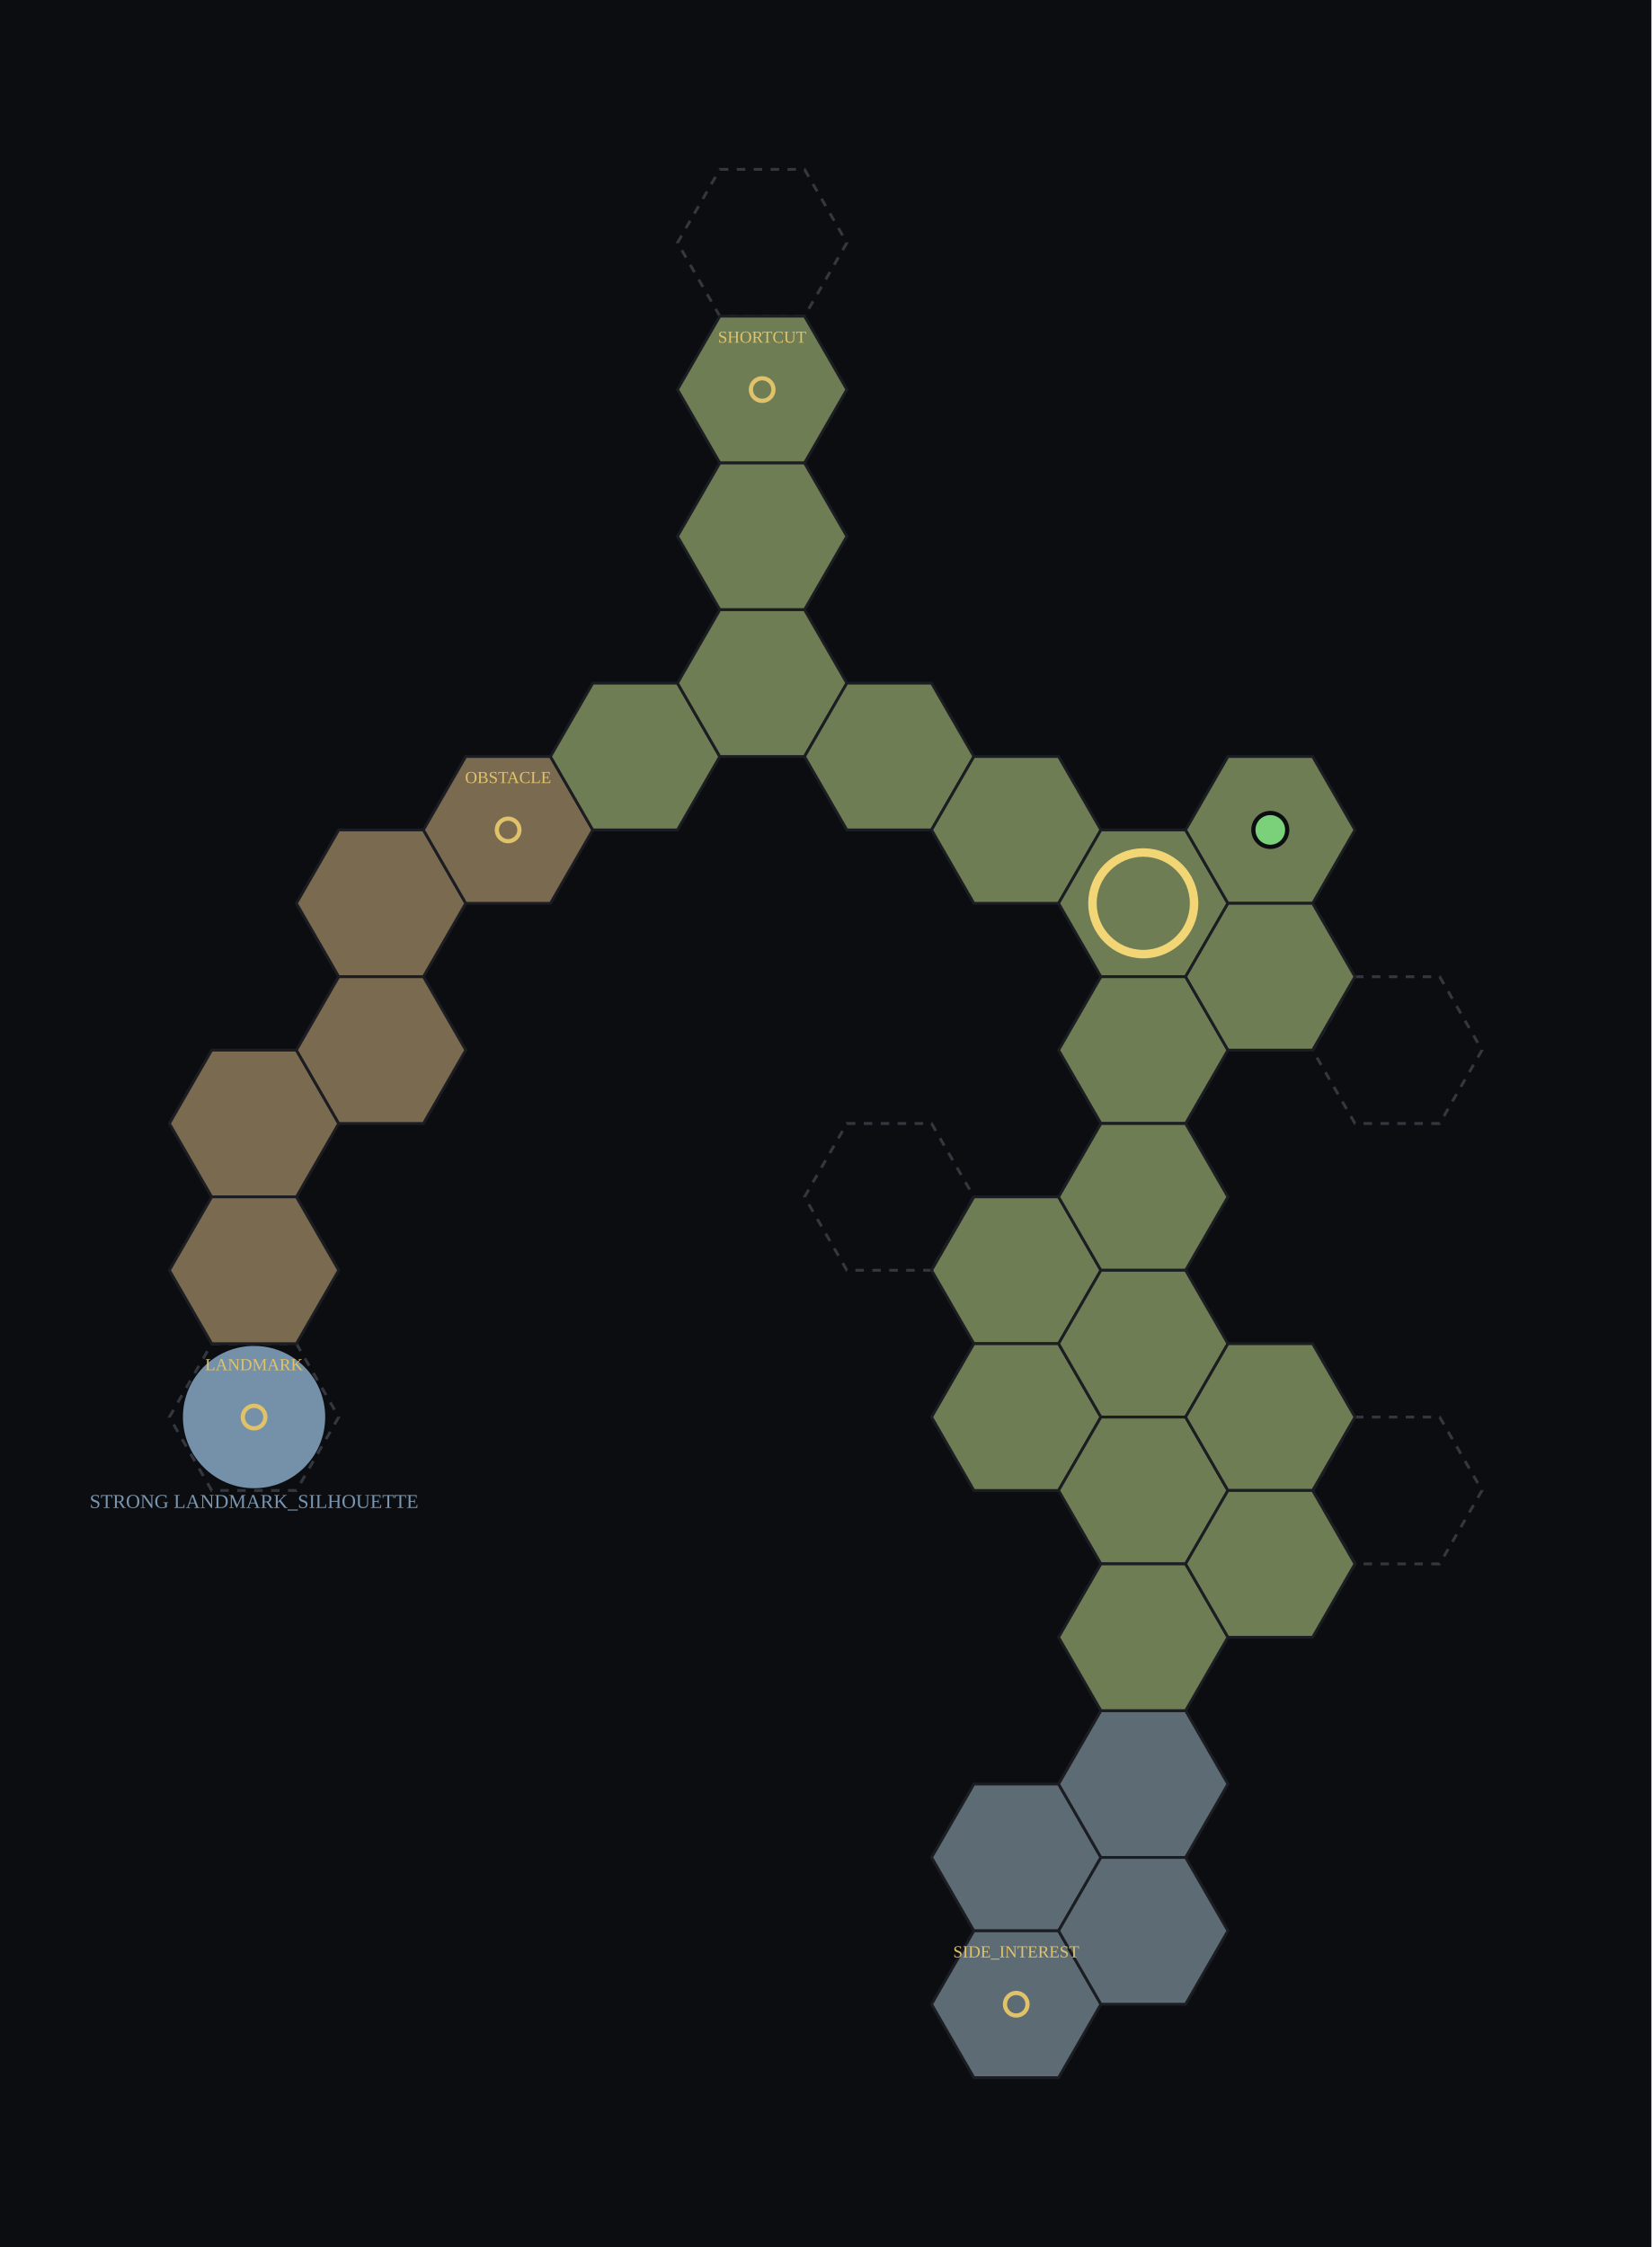
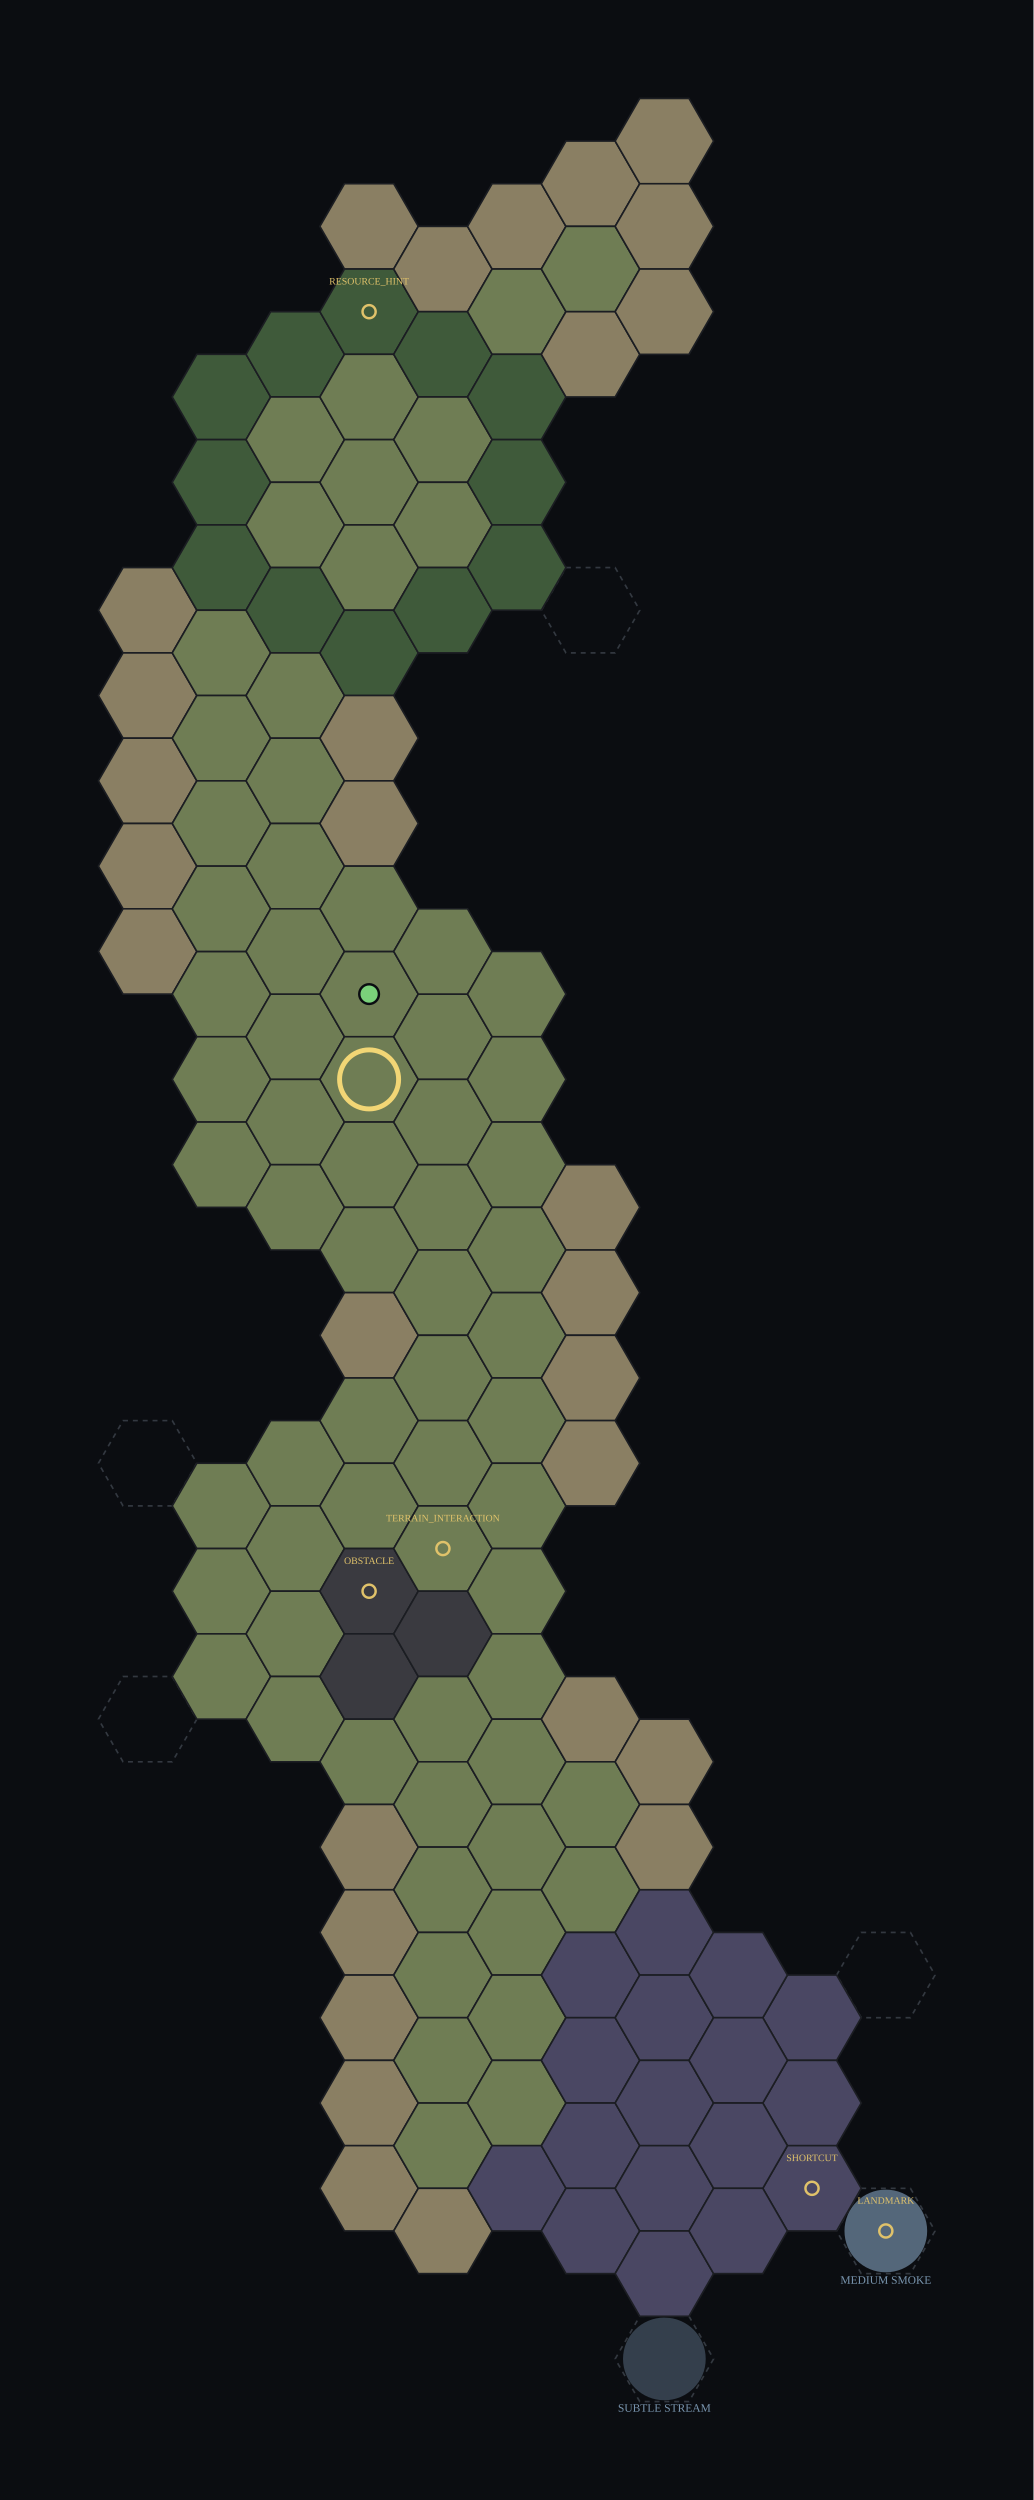
- <svg xmlns="http://www.w3.org/2000/svg" viewBox="-15.0 -86.0 585.0 796.0" width="585" height="796">
-   <rect x="-15.0" y="-86.0" width="585.0" height="796.0" fill="#0b0d11" />
-   <polygon points="60.0,390.0 90.0,390.0 105.0,416.0 90.0,442.0 60.0,442.0 45.0,416.0" fill="none" stroke="#5b6470" stroke-width="1" stroke-dasharray="3 3" opacity="0.5" />
-   <polygon points="240.0,-26.0 270.0,-26.0 285.0,0.0 270.0,26.0 240.0,26.0 225.0,0.0" fill="none" stroke="#5b6470" stroke-width="1" stroke-dasharray="3 3" opacity="0.5" />
-   <polygon points="285.0,312.0 315.0,312.0 330.0,338.0 315.0,364.0 285.0,364.0 270.0,338.0" fill="none" stroke="#5b6470" stroke-width="1" stroke-dasharray="3 3" opacity="0.5" />
-   <polygon points="465.0,260.0 495.0,260.0 510.0,286.0 495.0,312.0 465.0,312.0 450.0,286.0" fill="none" stroke="#5b6470" stroke-width="1" stroke-dasharray="3 3" opacity="0.5" />
-   <polygon points="465.0,416.0 495.0,416.0 510.0,442.0 495.0,468.0 465.0,468.0 450.0,442.0" fill="none" stroke="#5b6470" stroke-width="1" stroke-dasharray="3 3" opacity="0.5" />
-   <circle cx="75.0" cy="416.0" r="25.2" fill="rgba(158,195,228,0.72)" />
-   <text x="75.0" y="448.2" text-anchor="middle" font-size="7" fill="#9ec3e4" opacity="0.75">STRONG LANDMARK_SILHOUETTE</text>
-   <polygon points="60.0,286.0 90.0,286.0 105.0,312.0 90.0,338.0 60.0,338.0 45.0,312.0" fill="#7a6a4f" stroke="#1b1d22" stroke-width="1" />
-   <polygon points="60.0,338.0 90.0,338.0 105.0,364.0 90.0,390.0 60.0,390.0 45.0,364.0" fill="#7a6a4f" stroke="#1b1d22" stroke-width="1" />
-   <polygon points="105.0,208.0 135.0,208.0 150.0,234.0 135.0,260.0 105.0,260.0 90.0,234.0" fill="#7a6a4f" stroke="#1b1d22" stroke-width="1" />
-   <polygon points="105.0,260.0 135.0,260.0 150.0,286.0 135.0,312.0 105.0,312.0 90.0,286.0" fill="#7a6a4f" stroke="#1b1d22" stroke-width="1" />
-   <polygon points="150.0,182.0 180.0,182.0 195.0,208.0 180.0,234.0 150.0,234.0 135.0,208.0" fill="#7a6a4f" stroke="#1b1d22" stroke-width="1" />
+ <svg xmlns="http://www.w3.org/2000/svg" viewBox="-15.0 -60.0 630.0 1524.0" width="630" height="1524">
+   <rect x="-15.0" y="-60.0" width="630.0" height="1524.0" fill="#0b0d11" />
+   <polygon points="510.0,1118.0 540.0,1118.0 555.0,1144.0 540.0,1170.0 510.0,1170.0 495.0,1144.0" fill="none" stroke="#5b6470" stroke-width="1" stroke-dasharray="3 3" opacity="0.5" />
+   <polygon points="510.0,1274.0 540.0,1274.0 555.0,1300.0 540.0,1326.0 510.0,1326.0 495.0,1300.0" fill="none" stroke="#5b6470" stroke-width="1" stroke-dasharray="3 3" opacity="0.5" />
+   <polygon points="60.0,806.0 90.0,806.0 105.0,832.0 90.0,858.0 60.0,858.0 45.0,832.0" fill="none" stroke="#5b6470" stroke-width="1" stroke-dasharray="3 3" opacity="0.5" />
+   <polygon points="60.0,962.0 90.0,962.0 105.0,988.0 90.0,1014.0 60.0,1014.0 45.0,988.0" fill="none" stroke="#5b6470" stroke-width="1" stroke-dasharray="3 3" opacity="0.5" />
+   <polygon points="330.0,286.0 360.0,286.0 375.0,312.0 360.0,338.0 330.0,338.0 315.0,312.0" fill="none" stroke="#5b6470" stroke-width="1" stroke-dasharray="3 3" opacity="0.5" />
+   <polygon points="375.0,1352.0 405.0,1352.0 420.0,1378.0 405.0,1404.0 375.0,1404.0 360.0,1378.0" fill="none" stroke="#5b6470" stroke-width="1" stroke-dasharray="3 3" opacity="0.5" />
+   <circle cx="525.0" cy="1300.0" r="25.2" fill="rgba(158,195,228,0.5)" />
+   <text x="525.0" y="1332.2" text-anchor="middle" font-size="7" fill="#9ec3e4" opacity="0.75">MEDIUM SMOKE</text>
+   <circle cx="390.0" cy="1378.0" r="25.2" fill="rgba(158,195,228,0.28)" />
+   <text x="390.0" y="1410.2" text-anchor="middle" font-size="7" fill="#9ec3e4" opacity="0.75">SUBTLE STREAM</text>
+   <polygon points="60.0,286.0 90.0,286.0 105.0,312.0 90.0,338.0 60.0,338.0 45.0,312.0" fill="#8a7f63" stroke="#1b1d22" stroke-width="1" />
+   <polygon points="60.0,338.0 90.0,338.0 105.0,364.0 90.0,390.0 60.0,390.0 45.0,364.0" fill="#8a7f63" stroke="#1b1d22" stroke-width="1" />
+   <polygon points="60.0,390.0 90.0,390.0 105.0,416.0 90.0,442.0 60.0,442.0 45.0,416.0" fill="#8a7f63" stroke="#1b1d22" stroke-width="1" />
+   <polygon points="60.0,442.0 90.0,442.0 105.0,468.0 90.0,494.0 60.0,494.0 45.0,468.0" fill="#8a7f63" stroke="#1b1d22" stroke-width="1" />
+   <polygon points="60.0,494.0 90.0,494.0 105.0,520.0 90.0,546.0 60.0,546.0 45.0,520.0" fill="#8a7f63" stroke="#1b1d22" stroke-width="1" />
+   <polygon points="465.0,1144.0 495.0,1144.0 510.0,1170.0 495.0,1196.0 465.0,1196.0 450.0,1170.0" fill="#4a4763" stroke="#1b1d22" stroke-width="1" />
+   <polygon points="465.0,1196.0 495.0,1196.0 510.0,1222.0 495.0,1248.0 465.0,1248.0 450.0,1222.0" fill="#4a4763" stroke="#1b1d22" stroke-width="1" />
+   <polygon points="465.0,1248.0 495.0,1248.0 510.0,1274.0 495.0,1300.0 465.0,1300.0 450.0,1274.0" fill="#4a4763" stroke="#1b1d22" stroke-width="1" />
+   <polygon points="105.0,520.0 135.0,520.0 150.0,546.0 135.0,572.0 105.0,572.0 90.0,546.0" fill="#6f7d54" stroke="#1b1d22" stroke-width="1" />
+   <polygon points="105.0,572.0 135.0,572.0 150.0,598.0 135.0,624.0 105.0,624.0 90.0,598.0" fill="#6f7d54" stroke="#1b1d22" stroke-width="1" />
+   <polygon points="105.0,624.0 135.0,624.0 150.0,650.0 135.0,676.0 105.0,676.0 90.0,650.0" fill="#6f7d54" stroke="#1b1d22" stroke-width="1" />
+   <polygon points="105.0,832.0 135.0,832.0 150.0,858.0 135.0,884.0 105.0,884.0 90.0,858.0" fill="#6f7d54" stroke="#1b1d22" stroke-width="1" />
+   <polygon points="105.0,884.0 135.0,884.0 150.0,910.0 135.0,936.0 105.0,936.0 90.0,910.0" fill="#6f7d54" stroke="#1b1d22" stroke-width="1" />
+   <polygon points="105.0,936.0 135.0,936.0 150.0,962.0 135.0,988.0 105.0,988.0 90.0,962.0" fill="#6f7d54" stroke="#1b1d22" stroke-width="1" />
+   <polygon points="105.0,156.0 135.0,156.0 150.0,182.0 135.0,208.0 105.0,208.0 90.0,182.0" fill="#3f5a3a" stroke="#1b1d22" stroke-width="1" />
+   <polygon points="105.0,208.0 135.0,208.0 150.0,234.0 135.0,260.0 105.0,260.0 90.0,234.0" fill="#3f5a3a" stroke="#1b1d22" stroke-width="1" />
+   <polygon points="105.0,260.0 135.0,260.0 150.0,286.0 135.0,312.0 105.0,312.0 90.0,286.0" fill="#3f5a3a" stroke="#1b1d22" stroke-width="1" />
+   <polygon points="105.0,312.0 135.0,312.0 150.0,338.0 135.0,364.0 105.0,364.0 90.0,338.0" fill="#6f7d54" stroke="#1b1d22" stroke-width="1" />
+   <polygon points="105.0,364.0 135.0,364.0 150.0,390.0 135.0,416.0 105.0,416.0 90.0,390.0" fill="#6f7d54" stroke="#1b1d22" stroke-width="1" />
+   <polygon points="105.0,416.0 135.0,416.0 150.0,442.0 135.0,468.0 105.0,468.0 90.0,442.0" fill="#6f7d54" stroke="#1b1d22" stroke-width="1" />
+   <polygon points="105.0,468.0 135.0,468.0 150.0,494.0 135.0,520.0 105.0,520.0 90.0,494.0" fill="#6f7d54" stroke="#1b1d22" stroke-width="1" />
+   <polygon points="150.0,546.0 180.0,546.0 195.0,572.0 180.0,598.0 150.0,598.0 135.0,572.0" fill="#6f7d54" stroke="#1b1d22" stroke-width="1" />
+   <polygon points="150.0,598.0 180.0,598.0 195.0,624.0 180.0,650.0 150.0,650.0 135.0,624.0" fill="#6f7d54" stroke="#1b1d22" stroke-width="1" />
+   <polygon points="150.0,650.0 180.0,650.0 195.0,676.0 180.0,702.0 150.0,702.0 135.0,676.0" fill="#6f7d54" stroke="#1b1d22" stroke-width="1" />
+   <polygon points="150.0,806.0 180.0,806.0 195.0,832.0 180.0,858.0 150.0,858.0 135.0,832.0" fill="#6f7d54" stroke="#1b1d22" stroke-width="1" />
+   <polygon points="150.0,858.0 180.0,858.0 195.0,884.0 180.0,910.0 150.0,910.0 135.0,884.0" fill="#6f7d54" stroke="#1b1d22" stroke-width="1" />
+   <polygon points="150.0,910.0 180.0,910.0 195.0,936.0 180.0,962.0 150.0,962.0 135.0,936.0" fill="#6f7d54" stroke="#1b1d22" stroke-width="1" />
+   <polygon points="150.0,962.0 180.0,962.0 195.0,988.0 180.0,1014.0 150.0,1014.0 135.0,988.0" fill="#6f7d54" stroke="#1b1d22" stroke-width="1" />
+   <polygon points="150.0,130.0 180.0,130.0 195.0,156.0 180.0,182.0 150.0,182.0 135.0,156.0" fill="#3f5a3a" stroke="#1b1d22" stroke-width="1" />
+   <polygon points="150.0,182.0 180.0,182.0 195.0,208.0 180.0,234.0 150.0,234.0 135.0,208.0" fill="#6f7d54" stroke="#1b1d22" stroke-width="1" />
+   <polygon points="150.0,234.0 180.0,234.0 195.0,260.0 180.0,286.0 150.0,286.0 135.0,260.0" fill="#6f7d54" stroke="#1b1d22" stroke-width="1" />
+   <polygon points="150.0,286.0 180.0,286.0 195.0,312.0 180.0,338.0 150.0,338.0 135.0,312.0" fill="#3f5a3a" stroke="#1b1d22" stroke-width="1" />
+   <polygon points="150.0,338.0 180.0,338.0 195.0,364.0 180.0,390.0 150.0,390.0 135.0,364.0" fill="#6f7d54" stroke="#1b1d22" stroke-width="1" />
+   <polygon points="150.0,390.0 180.0,390.0 195.0,416.0 180.0,442.0 150.0,442.0 135.0,416.0" fill="#6f7d54" stroke="#1b1d22" stroke-width="1" />
+   <polygon points="150.0,442.0 180.0,442.0 195.0,468.0 180.0,494.0 150.0,494.0 135.0,468.0" fill="#6f7d54" stroke="#1b1d22" stroke-width="1" />
+   <polygon points="150.0,494.0 180.0,494.0 195.0,520.0 180.0,546.0 150.0,546.0 135.0,520.0" fill="#6f7d54" stroke="#1b1d22" stroke-width="1" />
+   <polygon points="195.0,52.0 225.0,52.0 240.0,78.0 225.0,104.0 195.0,104.0 180.0,78.0" fill="#8a7f63" stroke="#1b1d22" stroke-width="1" />
+   <polygon points="195.0,520.0 225.0,520.0 240.0,546.0 225.0,572.0 195.0,572.0 180.0,546.0" fill="#6f7d54" stroke="#1b1d22" stroke-width="1" />
+   <polygon points="195.0,572.0 225.0,572.0 240.0,598.0 225.0,624.0 195.0,624.0 180.0,598.0" fill="#6f7d54" stroke="#1b1d22" stroke-width="1" />
+   <polygon points="195.0,624.0 225.0,624.0 240.0,650.0 225.0,676.0 195.0,676.0 180.0,650.0" fill="#6f7d54" stroke="#1b1d22" stroke-width="1" />
+   <polygon points="195.0,676.0 225.0,676.0 240.0,702.0 225.0,728.0 195.0,728.0 180.0,702.0" fill="#6f7d54" stroke="#1b1d22" stroke-width="1" />
+   <polygon points="195.0,728.0 225.0,728.0 240.0,754.0 225.0,780.0 195.0,780.0 180.0,754.0" fill="#8a7f63" stroke="#1b1d22" stroke-width="1" />
+   <polygon points="195.0,780.0 225.0,780.0 240.0,806.0 225.0,832.0 195.0,832.0 180.0,806.0" fill="#6f7d54" stroke="#1b1d22" stroke-width="1" />
+   <polygon points="195.0,832.0 225.0,832.0 240.0,858.0 225.0,884.0 195.0,884.0 180.0,858.0" fill="#6f7d54" stroke="#1b1d22" stroke-width="1" />
+   <polygon points="195.0,884.0 225.0,884.0 240.0,910.0 225.0,936.0 195.0,936.0 180.0,910.0" fill="#3a3a40" stroke="#1b1d22" stroke-width="1" />
+   <polygon points="195.0,936.0 225.0,936.0 240.0,962.0 225.0,988.0 195.0,988.0 180.0,962.0" fill="#3a3a40" stroke="#1b1d22" stroke-width="1" />
+   <polygon points="195.0,988.0 225.0,988.0 240.0,1014.0 225.0,1040.0 195.0,1040.0 180.0,1014.0" fill="#6f7d54" stroke="#1b1d22" stroke-width="1" />
+   <polygon points="195.0,104.0 225.0,104.0 240.0,130.0 225.0,156.0 195.0,156.0 180.0,130.0" fill="#3f5a3a" stroke="#1b1d22" stroke-width="1" />
+   <polygon points="195.0,1040.0 225.0,1040.0 240.0,1066.0 225.0,1092.0 195.0,1092.0 180.0,1066.0" fill="#8a7f63" stroke="#1b1d22" stroke-width="1" />
+   <polygon points="195.0,1092.0 225.0,1092.0 240.0,1118.0 225.0,1144.0 195.0,1144.0 180.0,1118.0" fill="#8a7f63" stroke="#1b1d22" stroke-width="1" />
+   <polygon points="195.0,1144.0 225.0,1144.0 240.0,1170.0 225.0,1196.0 195.0,1196.0 180.0,1170.0" fill="#8a7f63" stroke="#1b1d22" stroke-width="1" />
+   <polygon points="195.0,1196.0 225.0,1196.0 240.0,1222.0 225.0,1248.0 195.0,1248.0 180.0,1222.0" fill="#8a7f63" stroke="#1b1d22" stroke-width="1" />
+   <polygon points="195.0,1248.0 225.0,1248.0 240.0,1274.0 225.0,1300.0 195.0,1300.0 180.0,1274.0" fill="#8a7f63" stroke="#1b1d22" stroke-width="1" />
  <polygon points="195.0,156.0 225.0,156.0 240.0,182.0 225.0,208.0 195.0,208.0 180.0,182.0" fill="#6f7d54" stroke="#1b1d22" stroke-width="1" />
-   <polygon points="240.0,26.0 270.0,26.0 285.0,52.0 270.0,78.0 240.0,78.0 225.0,52.0" fill="#6f7d54" stroke="#1b1d22" stroke-width="1" />
-   <polygon points="240.0,78.0 270.0,78.0 285.0,104.0 270.0,130.0 240.0,130.0 225.0,104.0" fill="#6f7d54" stroke="#1b1d22" stroke-width="1" />
-   <polygon points="240.0,130.0 270.0,130.0 285.0,156.0 270.0,182.0 240.0,182.0 225.0,156.0" fill="#6f7d54" stroke="#1b1d22" stroke-width="1" />
-   <polygon points="285.0,156.0 315.0,156.0 330.0,182.0 315.0,208.0 285.0,208.0 270.0,182.0" fill="#6f7d54" stroke="#1b1d22" stroke-width="1" />
-   <polygon points="330.0,546.0 360.0,546.0 375.0,572.0 360.0,598.0 330.0,598.0 315.0,572.0" fill="#5c6b74" stroke="#1b1d22" stroke-width="1" />
-   <polygon points="330.0,598.0 360.0,598.0 375.0,624.0 360.0,650.0 330.0,650.0 315.0,624.0" fill="#5c6b74" stroke="#1b1d22" stroke-width="1" />
-   <polygon points="330.0,182.0 360.0,182.0 375.0,208.0 360.0,234.0 330.0,234.0 315.0,208.0" fill="#6f7d54" stroke="#1b1d22" stroke-width="1" />
-   <polygon points="330.0,338.0 360.0,338.0 375.0,364.0 360.0,390.0 330.0,390.0 315.0,364.0" fill="#6f7d54" stroke="#1b1d22" stroke-width="1" />
-   <polygon points="330.0,390.0 360.0,390.0 375.0,416.0 360.0,442.0 330.0,442.0 315.0,416.0" fill="#6f7d54" stroke="#1b1d22" stroke-width="1" />
-   <polygon points="375.0,520.0 405.0,520.0 420.0,546.0 405.0,572.0 375.0,572.0 360.0,546.0" fill="#5c6b74" stroke="#1b1d22" stroke-width="1" />
-   <polygon points="375.0,572.0 405.0,572.0 420.0,598.0 405.0,624.0 375.0,624.0 360.0,598.0" fill="#5c6b74" stroke="#1b1d22" stroke-width="1" />
-   <polygon points="375.0,208.0 405.0,208.0 420.0,234.0 405.0,260.0 375.0,260.0 360.0,234.0" fill="#6f7d54" stroke="#1b1d22" stroke-width="1" />
-   <polygon points="375.0,260.0 405.0,260.0 420.0,286.0 405.0,312.0 375.0,312.0 360.0,286.0" fill="#6f7d54" stroke="#1b1d22" stroke-width="1" />
-   <polygon points="375.0,312.0 405.0,312.0 420.0,338.0 405.0,364.0 375.0,364.0 360.0,338.0" fill="#6f7d54" stroke="#1b1d22" stroke-width="1" />
-   <polygon points="375.0,364.0 405.0,364.0 420.0,390.0 405.0,416.0 375.0,416.0 360.0,390.0" fill="#6f7d54" stroke="#1b1d22" stroke-width="1" />
-   <polygon points="375.0,416.0 405.0,416.0 420.0,442.0 405.0,468.0 375.0,468.0 360.0,442.0" fill="#6f7d54" stroke="#1b1d22" stroke-width="1" />
-   <polygon points="375.0,468.0 405.0,468.0 420.0,494.0 405.0,520.0 375.0,520.0 360.0,494.0" fill="#6f7d54" stroke="#1b1d22" stroke-width="1" />
-   <polygon points="420.0,182.0 450.0,182.0 465.0,208.0 450.0,234.0 420.0,234.0 405.0,208.0" fill="#6f7d54" stroke="#1b1d22" stroke-width="1" />
-   <polygon points="420.0,234.0 450.0,234.0 465.0,260.0 450.0,286.0 420.0,286.0 405.0,260.0" fill="#6f7d54" stroke="#1b1d22" stroke-width="1" />
-   <polygon points="420.0,390.0 450.0,390.0 465.0,416.0 450.0,442.0 420.0,442.0 405.0,416.0" fill="#6f7d54" stroke="#1b1d22" stroke-width="1" />
-   <polygon points="420.0,442.0 450.0,442.0 465.0,468.0 450.0,494.0 420.0,494.0 405.0,468.0" fill="#6f7d54" stroke="#1b1d22" stroke-width="1" />
-   <circle cx="345.0" cy="624.0" r="4" fill="none" stroke="#e0c26a" stroke-width="1.5" />
-   <text x="345.0" y="607.4" text-anchor="middle" font-size="6" fill="#e0c26a">SIDE_INTEREST</text>
-   <circle cx="75.0" cy="416.0" r="4" fill="none" stroke="#e0c26a" stroke-width="1.5" />
-   <text x="75.0" y="399.4" text-anchor="middle" font-size="6" fill="#e0c26a">LANDMARK</text>
-   <circle cx="255.0" cy="52.0" r="4" fill="none" stroke="#e0c26a" stroke-width="1.5" />
-   <text x="255.0" y="35.4" text-anchor="middle" font-size="6" fill="#e0c26a">SHORTCUT</text>
-   <circle cx="165.0" cy="208.0" r="4" fill="none" stroke="#e0c26a" stroke-width="1.5" />
-   <text x="165.0" y="191.4" text-anchor="middle" font-size="6" fill="#e0c26a">OBSTACLE</text>
-   <circle cx="390.0" cy="234.0" r="18.0" fill="none" stroke="#f2d675" stroke-width="3" />
-   <circle cx="435.0" cy="208.0" r="6" fill="#7ad17a" stroke="#0b0d11" stroke-width="1.5" />
+   <polygon points="195.0,208.0 225.0,208.0 240.0,234.0 225.0,260.0 195.0,260.0 180.0,234.0" fill="#6f7d54" stroke="#1b1d22" stroke-width="1" />
+   <polygon points="195.0,260.0 225.0,260.0 240.0,286.0 225.0,312.0 195.0,312.0 180.0,286.0" fill="#6f7d54" stroke="#1b1d22" stroke-width="1" />
+   <polygon points="195.0,312.0 225.0,312.0 240.0,338.0 225.0,364.0 195.0,364.0 180.0,338.0" fill="#3f5a3a" stroke="#1b1d22" stroke-width="1" />
+   <polygon points="195.0,364.0 225.0,364.0 240.0,390.0 225.0,416.0 195.0,416.0 180.0,390.0" fill="#8a7f63" stroke="#1b1d22" stroke-width="1" />
+   <polygon points="195.0,416.0 225.0,416.0 240.0,442.0 225.0,468.0 195.0,468.0 180.0,442.0" fill="#8a7f63" stroke="#1b1d22" stroke-width="1" />
+   <polygon points="195.0,468.0 225.0,468.0 240.0,494.0 225.0,520.0 195.0,520.0 180.0,494.0" fill="#6f7d54" stroke="#1b1d22" stroke-width="1" />
+   <polygon points="240.0,78.0 270.0,78.0 285.0,104.0 270.0,130.0 240.0,130.0 225.0,104.0" fill="#8a7f63" stroke="#1b1d22" stroke-width="1" />
+   <polygon points="240.0,546.0 270.0,546.0 285.0,572.0 270.0,598.0 240.0,598.0 225.0,572.0" fill="#6f7d54" stroke="#1b1d22" stroke-width="1" />
+   <polygon points="240.0,598.0 270.0,598.0 285.0,624.0 270.0,650.0 240.0,650.0 225.0,624.0" fill="#6f7d54" stroke="#1b1d22" stroke-width="1" />
+   <polygon points="240.0,650.0 270.0,650.0 285.0,676.0 270.0,702.0 240.0,702.0 225.0,676.0" fill="#6f7d54" stroke="#1b1d22" stroke-width="1" />
+   <polygon points="240.0,702.0 270.0,702.0 285.0,728.0 270.0,754.0 240.0,754.0 225.0,728.0" fill="#6f7d54" stroke="#1b1d22" stroke-width="1" />
+   <polygon points="240.0,754.0 270.0,754.0 285.0,780.0 270.0,806.0 240.0,806.0 225.0,780.0" fill="#6f7d54" stroke="#1b1d22" stroke-width="1" />
+   <polygon points="240.0,806.0 270.0,806.0 285.0,832.0 270.0,858.0 240.0,858.0 225.0,832.0" fill="#6f7d54" stroke="#1b1d22" stroke-width="1" />
+   <polygon points="240.0,858.0 270.0,858.0 285.0,884.0 270.0,910.0 240.0,910.0 225.0,884.0" fill="#6f7d54" stroke="#1b1d22" stroke-width="1" />
+   <polygon points="240.0,910.0 270.0,910.0 285.0,936.0 270.0,962.0 240.0,962.0 225.0,936.0" fill="#3a3a40" stroke="#1b1d22" stroke-width="1" />
+   <polygon points="240.0,962.0 270.0,962.0 285.0,988.0 270.0,1014.0 240.0,1014.0 225.0,988.0" fill="#6f7d54" stroke="#1b1d22" stroke-width="1" />
+   <polygon points="240.0,1014.0 270.0,1014.0 285.0,1040.0 270.0,1066.0 240.0,1066.0 225.0,1040.0" fill="#6f7d54" stroke="#1b1d22" stroke-width="1" />
+   <polygon points="240.0,130.0 270.0,130.0 285.0,156.0 270.0,182.0 240.0,182.0 225.0,156.0" fill="#3f5a3a" stroke="#1b1d22" stroke-width="1" />
+   <polygon points="240.0,1066.0 270.0,1066.0 285.0,1092.0 270.0,1118.0 240.0,1118.0 225.0,1092.0" fill="#6f7d54" stroke="#1b1d22" stroke-width="1" />
+   <polygon points="240.0,1118.0 270.0,1118.0 285.0,1144.0 270.0,1170.0 240.0,1170.0 225.0,1144.0" fill="#6f7d54" stroke="#1b1d22" stroke-width="1" />
+   <polygon points="240.0,1170.0 270.0,1170.0 285.0,1196.0 270.0,1222.0 240.0,1222.0 225.0,1196.0" fill="#6f7d54" stroke="#1b1d22" stroke-width="1" />
+   <polygon points="240.0,1222.0 270.0,1222.0 285.0,1248.0 270.0,1274.0 240.0,1274.0 225.0,1248.0" fill="#6f7d54" stroke="#1b1d22" stroke-width="1" />
+   <polygon points="240.0,1274.0 270.0,1274.0 285.0,1300.0 270.0,1326.0 240.0,1326.0 225.0,1300.0" fill="#8a7f63" stroke="#1b1d22" stroke-width="1" />
+   <polygon points="240.0,182.0 270.0,182.0 285.0,208.0 270.0,234.0 240.0,234.0 225.0,208.0" fill="#6f7d54" stroke="#1b1d22" stroke-width="1" />
+   <polygon points="240.0,234.0 270.0,234.0 285.0,260.0 270.0,286.0 240.0,286.0 225.0,260.0" fill="#6f7d54" stroke="#1b1d22" stroke-width="1" />
+   <polygon points="240.0,286.0 270.0,286.0 285.0,312.0 270.0,338.0 240.0,338.0 225.0,312.0" fill="#3f5a3a" stroke="#1b1d22" stroke-width="1" />
+   <polygon points="240.0,494.0 270.0,494.0 285.0,520.0 270.0,546.0 240.0,546.0 225.0,520.0" fill="#6f7d54" stroke="#1b1d22" stroke-width="1" />
+   <polygon points="285.0,52.0 315.0,52.0 330.0,78.0 315.0,104.0 285.0,104.0 270.0,78.0" fill="#8a7f63" stroke="#1b1d22" stroke-width="1" />
+   <polygon points="285.0,520.0 315.0,520.0 330.0,546.0 315.0,572.0 285.0,572.0 270.0,546.0" fill="#6f7d54" stroke="#1b1d22" stroke-width="1" />
+   <polygon points="285.0,572.0 315.0,572.0 330.0,598.0 315.0,624.0 285.0,624.0 270.0,598.0" fill="#6f7d54" stroke="#1b1d22" stroke-width="1" />
+   <polygon points="285.0,624.0 315.0,624.0 330.0,650.0 315.0,676.0 285.0,676.0 270.0,650.0" fill="#6f7d54" stroke="#1b1d22" stroke-width="1" />
+   <polygon points="285.0,676.0 315.0,676.0 330.0,702.0 315.0,728.0 285.0,728.0 270.0,702.0" fill="#6f7d54" stroke="#1b1d22" stroke-width="1" />
+   <polygon points="285.0,728.0 315.0,728.0 330.0,754.0 315.0,780.0 285.0,780.0 270.0,754.0" fill="#6f7d54" stroke="#1b1d22" stroke-width="1" />
+   <polygon points="285.0,780.0 315.0,780.0 330.0,806.0 315.0,832.0 285.0,832.0 270.0,806.0" fill="#6f7d54" stroke="#1b1d22" stroke-width="1" />
+   <polygon points="285.0,832.0 315.0,832.0 330.0,858.0 315.0,884.0 285.0,884.0 270.0,858.0" fill="#6f7d54" stroke="#1b1d22" stroke-width="1" />
+   <polygon points="285.0,884.0 315.0,884.0 330.0,910.0 315.0,936.0 285.0,936.0 270.0,910.0" fill="#6f7d54" stroke="#1b1d22" stroke-width="1" />
+   <polygon points="285.0,936.0 315.0,936.0 330.0,962.0 315.0,988.0 285.0,988.0 270.0,962.0" fill="#6f7d54" stroke="#1b1d22" stroke-width="1" />
+   <polygon points="285.0,988.0 315.0,988.0 330.0,1014.0 315.0,1040.0 285.0,1040.0 270.0,1014.0" fill="#6f7d54" stroke="#1b1d22" stroke-width="1" />
+   <polygon points="285.0,104.0 315.0,104.0 330.0,130.0 315.0,156.0 285.0,156.0 270.0,130.0" fill="#6f7d54" stroke="#1b1d22" stroke-width="1" />
+   <polygon points="285.0,1040.0 315.0,1040.0 330.0,1066.0 315.0,1092.0 285.0,1092.0 270.0,1066.0" fill="#6f7d54" stroke="#1b1d22" stroke-width="1" />
+   <polygon points="285.0,1092.0 315.0,1092.0 330.0,1118.0 315.0,1144.0 285.0,1144.0 270.0,1118.0" fill="#6f7d54" stroke="#1b1d22" stroke-width="1" />
+   <polygon points="285.0,1144.0 315.0,1144.0 330.0,1170.0 315.0,1196.0 285.0,1196.0 270.0,1170.0" fill="#6f7d54" stroke="#1b1d22" stroke-width="1" />
+   <polygon points="285.0,1196.0 315.0,1196.0 330.0,1222.0 315.0,1248.0 285.0,1248.0 270.0,1222.0" fill="#6f7d54" stroke="#1b1d22" stroke-width="1" />
+   <polygon points="285.0,1248.0 315.0,1248.0 330.0,1274.0 315.0,1300.0 285.0,1300.0 270.0,1274.0" fill="#4a4763" stroke="#1b1d22" stroke-width="1" />
+   <polygon points="285.0,156.0 315.0,156.0 330.0,182.0 315.0,208.0 285.0,208.0 270.0,182.0" fill="#3f5a3a" stroke="#1b1d22" stroke-width="1" />
+   <polygon points="285.0,208.0 315.0,208.0 330.0,234.0 315.0,260.0 285.0,260.0 270.0,234.0" fill="#3f5a3a" stroke="#1b1d22" stroke-width="1" />
+   <polygon points="285.0,260.0 315.0,260.0 330.0,286.0 315.0,312.0 285.0,312.0 270.0,286.0" fill="#3f5a3a" stroke="#1b1d22" stroke-width="1" />
+   <polygon points="330.0,26.0 360.0,26.0 375.0,52.0 360.0,78.0 330.0,78.0 315.0,52.0" fill="#8a7f63" stroke="#1b1d22" stroke-width="1" />
+   <polygon points="330.0,78.0 360.0,78.0 375.0,104.0 360.0,130.0 330.0,130.0 315.0,104.0" fill="#6f7d54" stroke="#1b1d22" stroke-width="1" />
+   <polygon points="330.0,650.0 360.0,650.0 375.0,676.0 360.0,702.0 330.0,702.0 315.0,676.0" fill="#8a7f63" stroke="#1b1d22" stroke-width="1" />
+   <polygon points="330.0,702.0 360.0,702.0 375.0,728.0 360.0,754.0 330.0,754.0 315.0,728.0" fill="#8a7f63" stroke="#1b1d22" stroke-width="1" />
+   <polygon points="330.0,754.0 360.0,754.0 375.0,780.0 360.0,806.0 330.0,806.0 315.0,780.0" fill="#8a7f63" stroke="#1b1d22" stroke-width="1" />
+   <polygon points="330.0,806.0 360.0,806.0 375.0,832.0 360.0,858.0 330.0,858.0 315.0,832.0" fill="#8a7f63" stroke="#1b1d22" stroke-width="1" />
+   <polygon points="330.0,962.0 360.0,962.0 375.0,988.0 360.0,1014.0 330.0,1014.0 315.0,988.0" fill="#8a7f63" stroke="#1b1d22" stroke-width="1" />
+   <polygon points="330.0,1014.0 360.0,1014.0 375.0,1040.0 360.0,1066.0 330.0,1066.0 315.0,1040.0" fill="#6f7d54" stroke="#1b1d22" stroke-width="1" />
+   <polygon points="330.0,130.0 360.0,130.0 375.0,156.0 360.0,182.0 330.0,182.0 315.0,156.0" fill="#8a7f63" stroke="#1b1d22" stroke-width="1" />
+   <polygon points="330.0,1066.0 360.0,1066.0 375.0,1092.0 360.0,1118.0 330.0,1118.0 315.0,1092.0" fill="#6f7d54" stroke="#1b1d22" stroke-width="1" />
+   <polygon points="330.0,1118.0 360.0,1118.0 375.0,1144.0 360.0,1170.0 330.0,1170.0 315.0,1144.0" fill="#4a4763" stroke="#1b1d22" stroke-width="1" />
+   <polygon points="330.0,1170.0 360.0,1170.0 375.0,1196.0 360.0,1222.0 330.0,1222.0 315.0,1196.0" fill="#4a4763" stroke="#1b1d22" stroke-width="1" />
+   <polygon points="330.0,1222.0 360.0,1222.0 375.0,1248.0 360.0,1274.0 330.0,1274.0 315.0,1248.0" fill="#4a4763" stroke="#1b1d22" stroke-width="1" />
+   <polygon points="330.0,1274.0 360.0,1274.0 375.0,1300.0 360.0,1326.0 330.0,1326.0 315.0,1300.0" fill="#4a4763" stroke="#1b1d22" stroke-width="1" />
+   <polygon points="375.0,0.0 405.0,0.0 420.0,26.0 405.0,52.0 375.0,52.0 360.0,26.0" fill="#8a7f63" stroke="#1b1d22" stroke-width="1" />
+   <polygon points="375.0,52.0 405.0,52.0 420.0,78.0 405.0,104.0 375.0,104.0 360.0,78.0" fill="#8a7f63" stroke="#1b1d22" stroke-width="1" />
+   <polygon points="375.0,988.0 405.0,988.0 420.0,1014.0 405.0,1040.0 375.0,1040.0 360.0,1014.0" fill="#8a7f63" stroke="#1b1d22" stroke-width="1" />
+   <polygon points="375.0,104.0 405.0,104.0 420.0,130.0 405.0,156.0 375.0,156.0 360.0,130.0" fill="#8a7f63" stroke="#1b1d22" stroke-width="1" />
+   <polygon points="375.0,1040.0 405.0,1040.0 420.0,1066.0 405.0,1092.0 375.0,1092.0 360.0,1066.0" fill="#8a7f63" stroke="#1b1d22" stroke-width="1" />
+   <polygon points="375.0,1092.0 405.0,1092.0 420.0,1118.0 405.0,1144.0 375.0,1144.0 360.0,1118.0" fill="#4a4763" stroke="#1b1d22" stroke-width="1" />
+   <polygon points="375.0,1144.0 405.0,1144.0 420.0,1170.0 405.0,1196.0 375.0,1196.0 360.0,1170.0" fill="#4a4763" stroke="#1b1d22" stroke-width="1" />
+   <polygon points="375.0,1196.0 405.0,1196.0 420.0,1222.0 405.0,1248.0 375.0,1248.0 360.0,1222.0" fill="#4a4763" stroke="#1b1d22" stroke-width="1" />
+   <polygon points="375.0,1248.0 405.0,1248.0 420.0,1274.0 405.0,1300.0 375.0,1300.0 360.0,1274.0" fill="#4a4763" stroke="#1b1d22" stroke-width="1" />
+   <polygon points="375.0,1300.0 405.0,1300.0 420.0,1326.0 405.0,1352.0 375.0,1352.0 360.0,1326.0" fill="#4a4763" stroke="#1b1d22" stroke-width="1" />
+   <polygon points="420.0,1118.0 450.0,1118.0 465.0,1144.0 450.0,1170.0 420.0,1170.0 405.0,1144.0" fill="#4a4763" stroke="#1b1d22" stroke-width="1" />
+   <polygon points="420.0,1170.0 450.0,1170.0 465.0,1196.0 450.0,1222.0 420.0,1222.0 405.0,1196.0" fill="#4a4763" stroke="#1b1d22" stroke-width="1" />
+   <polygon points="420.0,1222.0 450.0,1222.0 465.0,1248.0 450.0,1274.0 420.0,1274.0 405.0,1248.0" fill="#4a4763" stroke="#1b1d22" stroke-width="1" />
+   <polygon points="420.0,1274.0 450.0,1274.0 465.0,1300.0 450.0,1326.0 420.0,1326.0 405.0,1300.0" fill="#4a4763" stroke="#1b1d22" stroke-width="1" />
+   <circle cx="255.0" cy="884.0" r="4" fill="none" stroke="#e0c26a" stroke-width="1.5" />
+   <text x="255.0" y="867.4" text-anchor="middle" font-size="6" fill="#e0c26a">TERRAIN_INTERACTION</text>
+   <circle cx="210.0" cy="130.0" r="4" fill="none" stroke="#e0c26a" stroke-width="1.5" />
+   <text x="210.0" y="113.4" text-anchor="middle" font-size="6" fill="#e0c26a">RESOURCE_HINT</text>
+   <circle cx="525.0" cy="1300.0" r="4" fill="none" stroke="#e0c26a" stroke-width="1.5" />
+   <text x="525.0" y="1283.4" text-anchor="middle" font-size="6" fill="#e0c26a">LANDMARK</text>
+   <circle cx="480.0" cy="1274.0" r="4" fill="none" stroke="#e0c26a" stroke-width="1.5" />
+   <text x="480.0" y="1257.4" text-anchor="middle" font-size="6" fill="#e0c26a">SHORTCUT</text>
+   <circle cx="210.0" cy="910.0" r="4" fill="none" stroke="#e0c26a" stroke-width="1.5" />
+   <text x="210.0" y="893.4" text-anchor="middle" font-size="6" fill="#e0c26a">OBSTACLE</text>
+   <circle cx="210.0" cy="598.0" r="18.0" fill="none" stroke="#f2d675" stroke-width="3" />
+   <circle cx="210.0" cy="546.0" r="6" fill="#7ad17a" stroke="#0b0d11" stroke-width="1.5" />
</svg>
